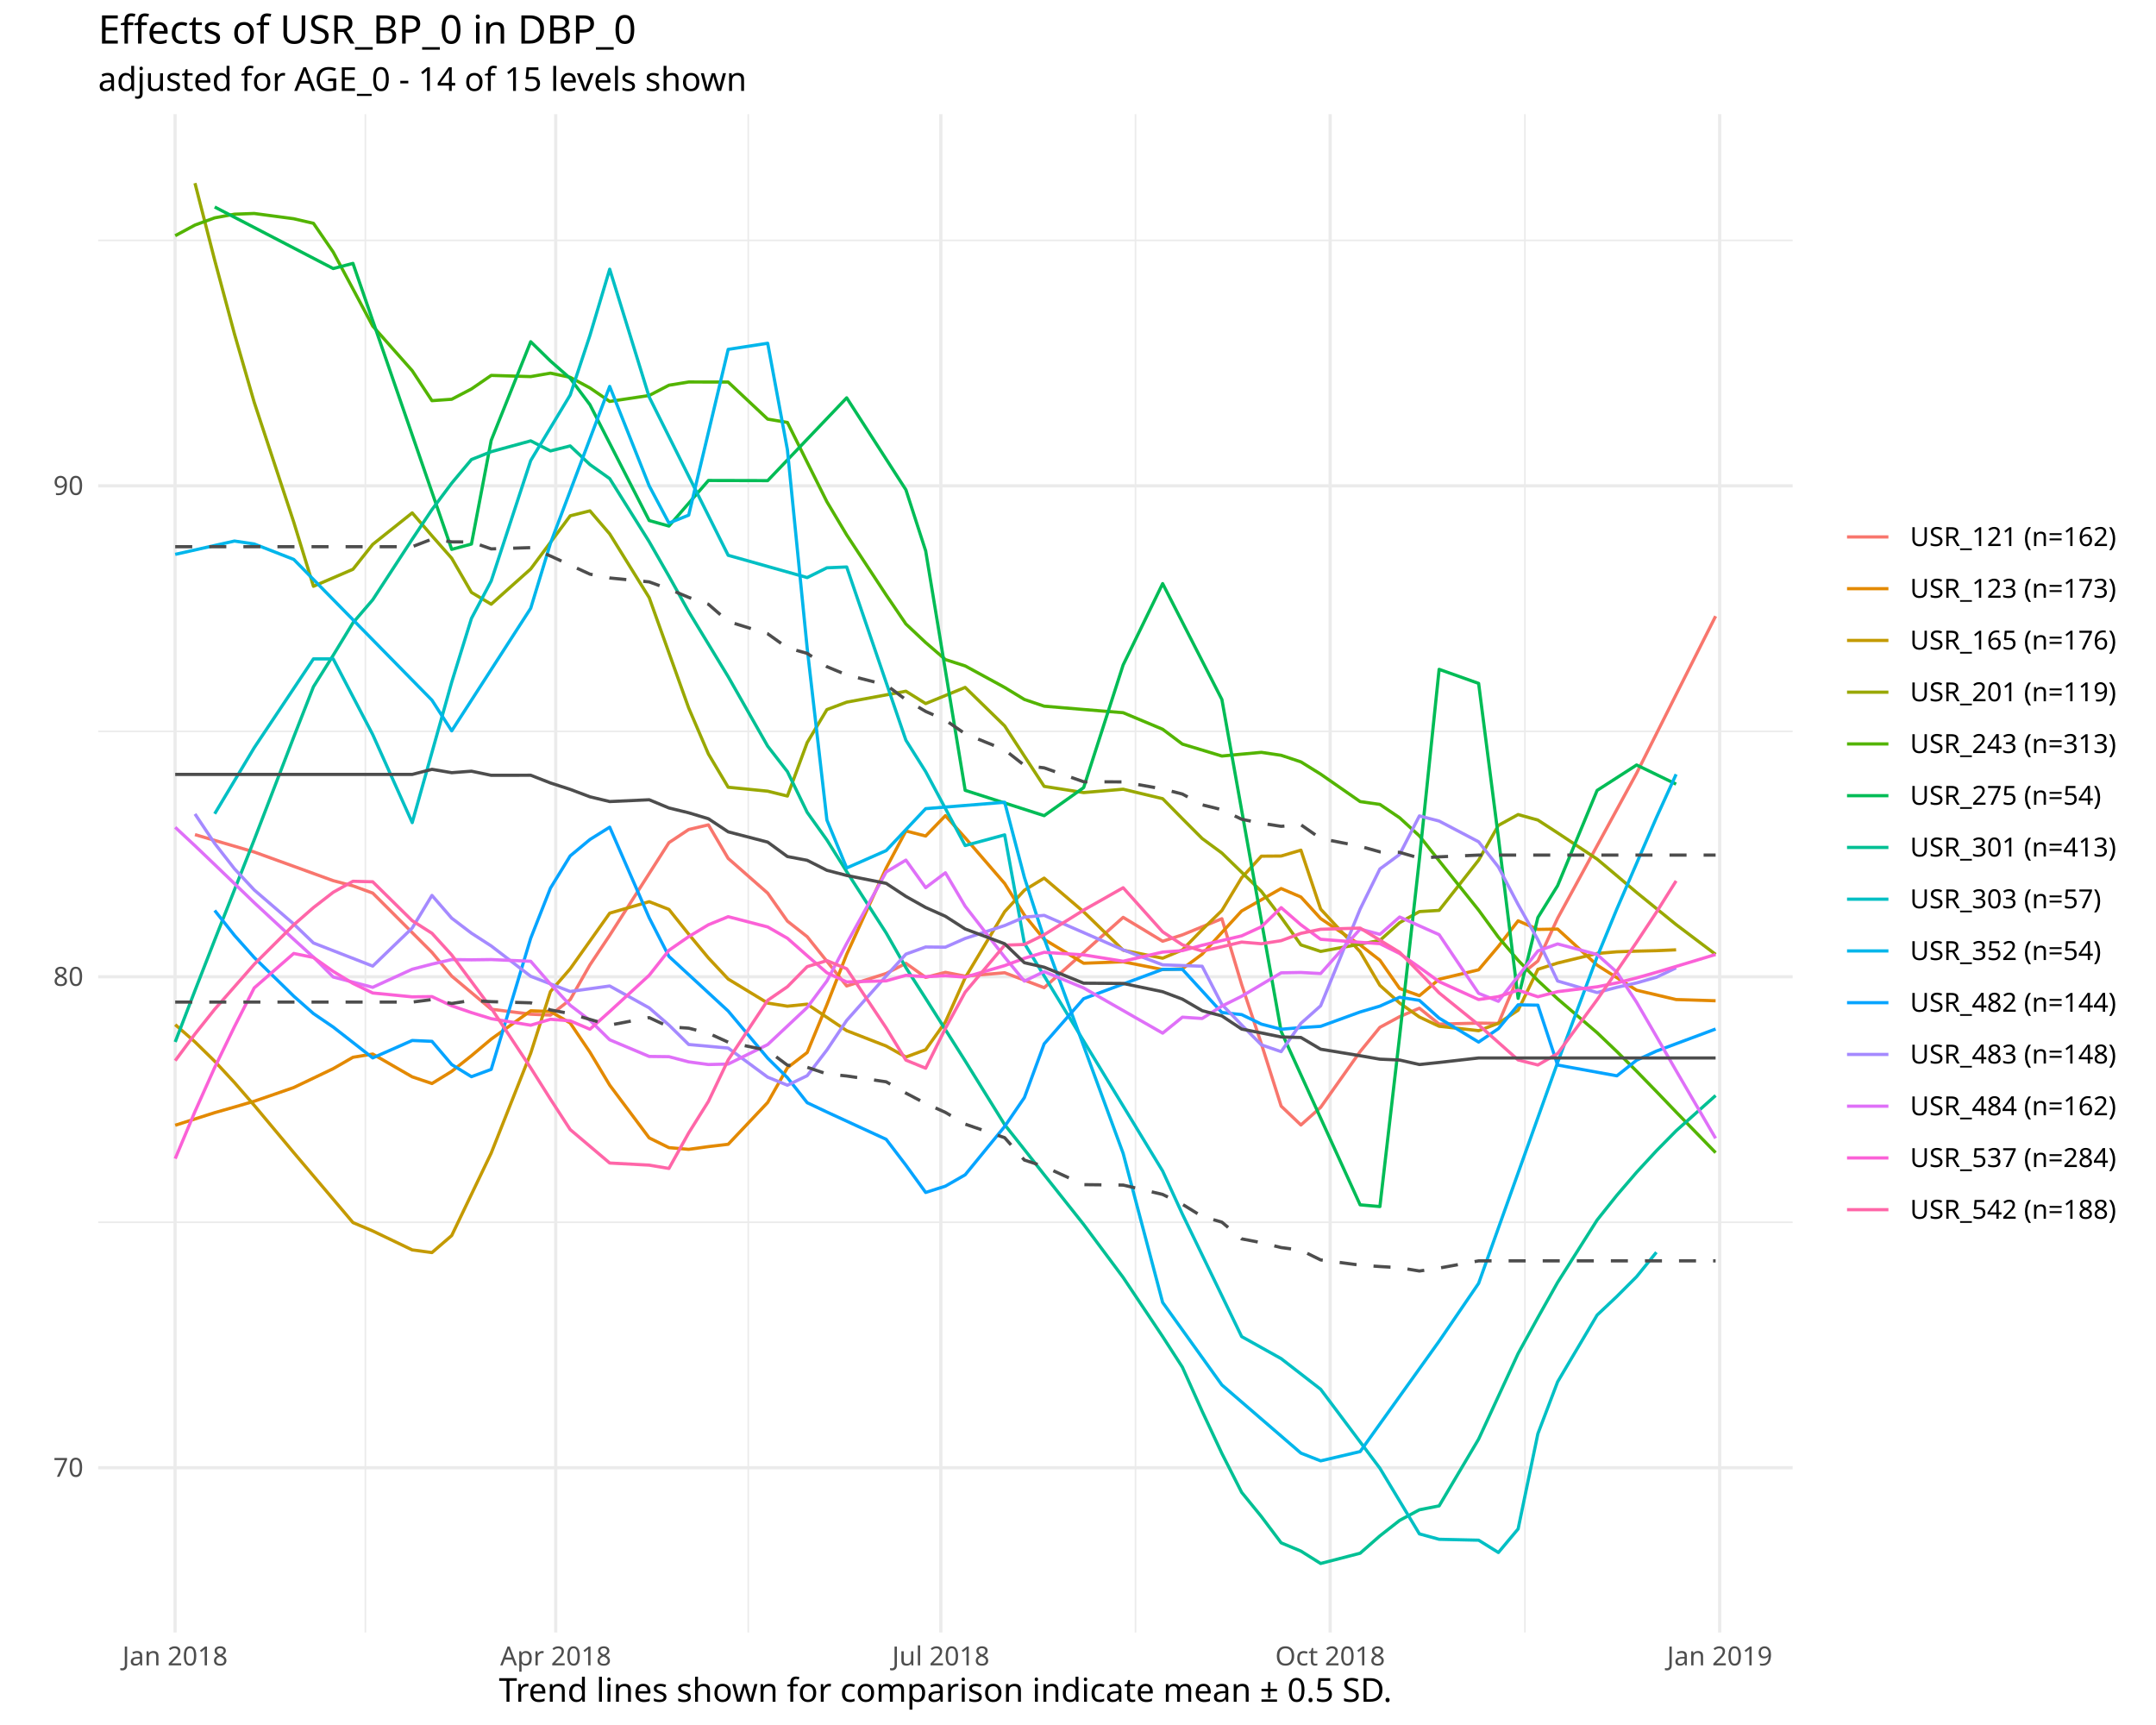
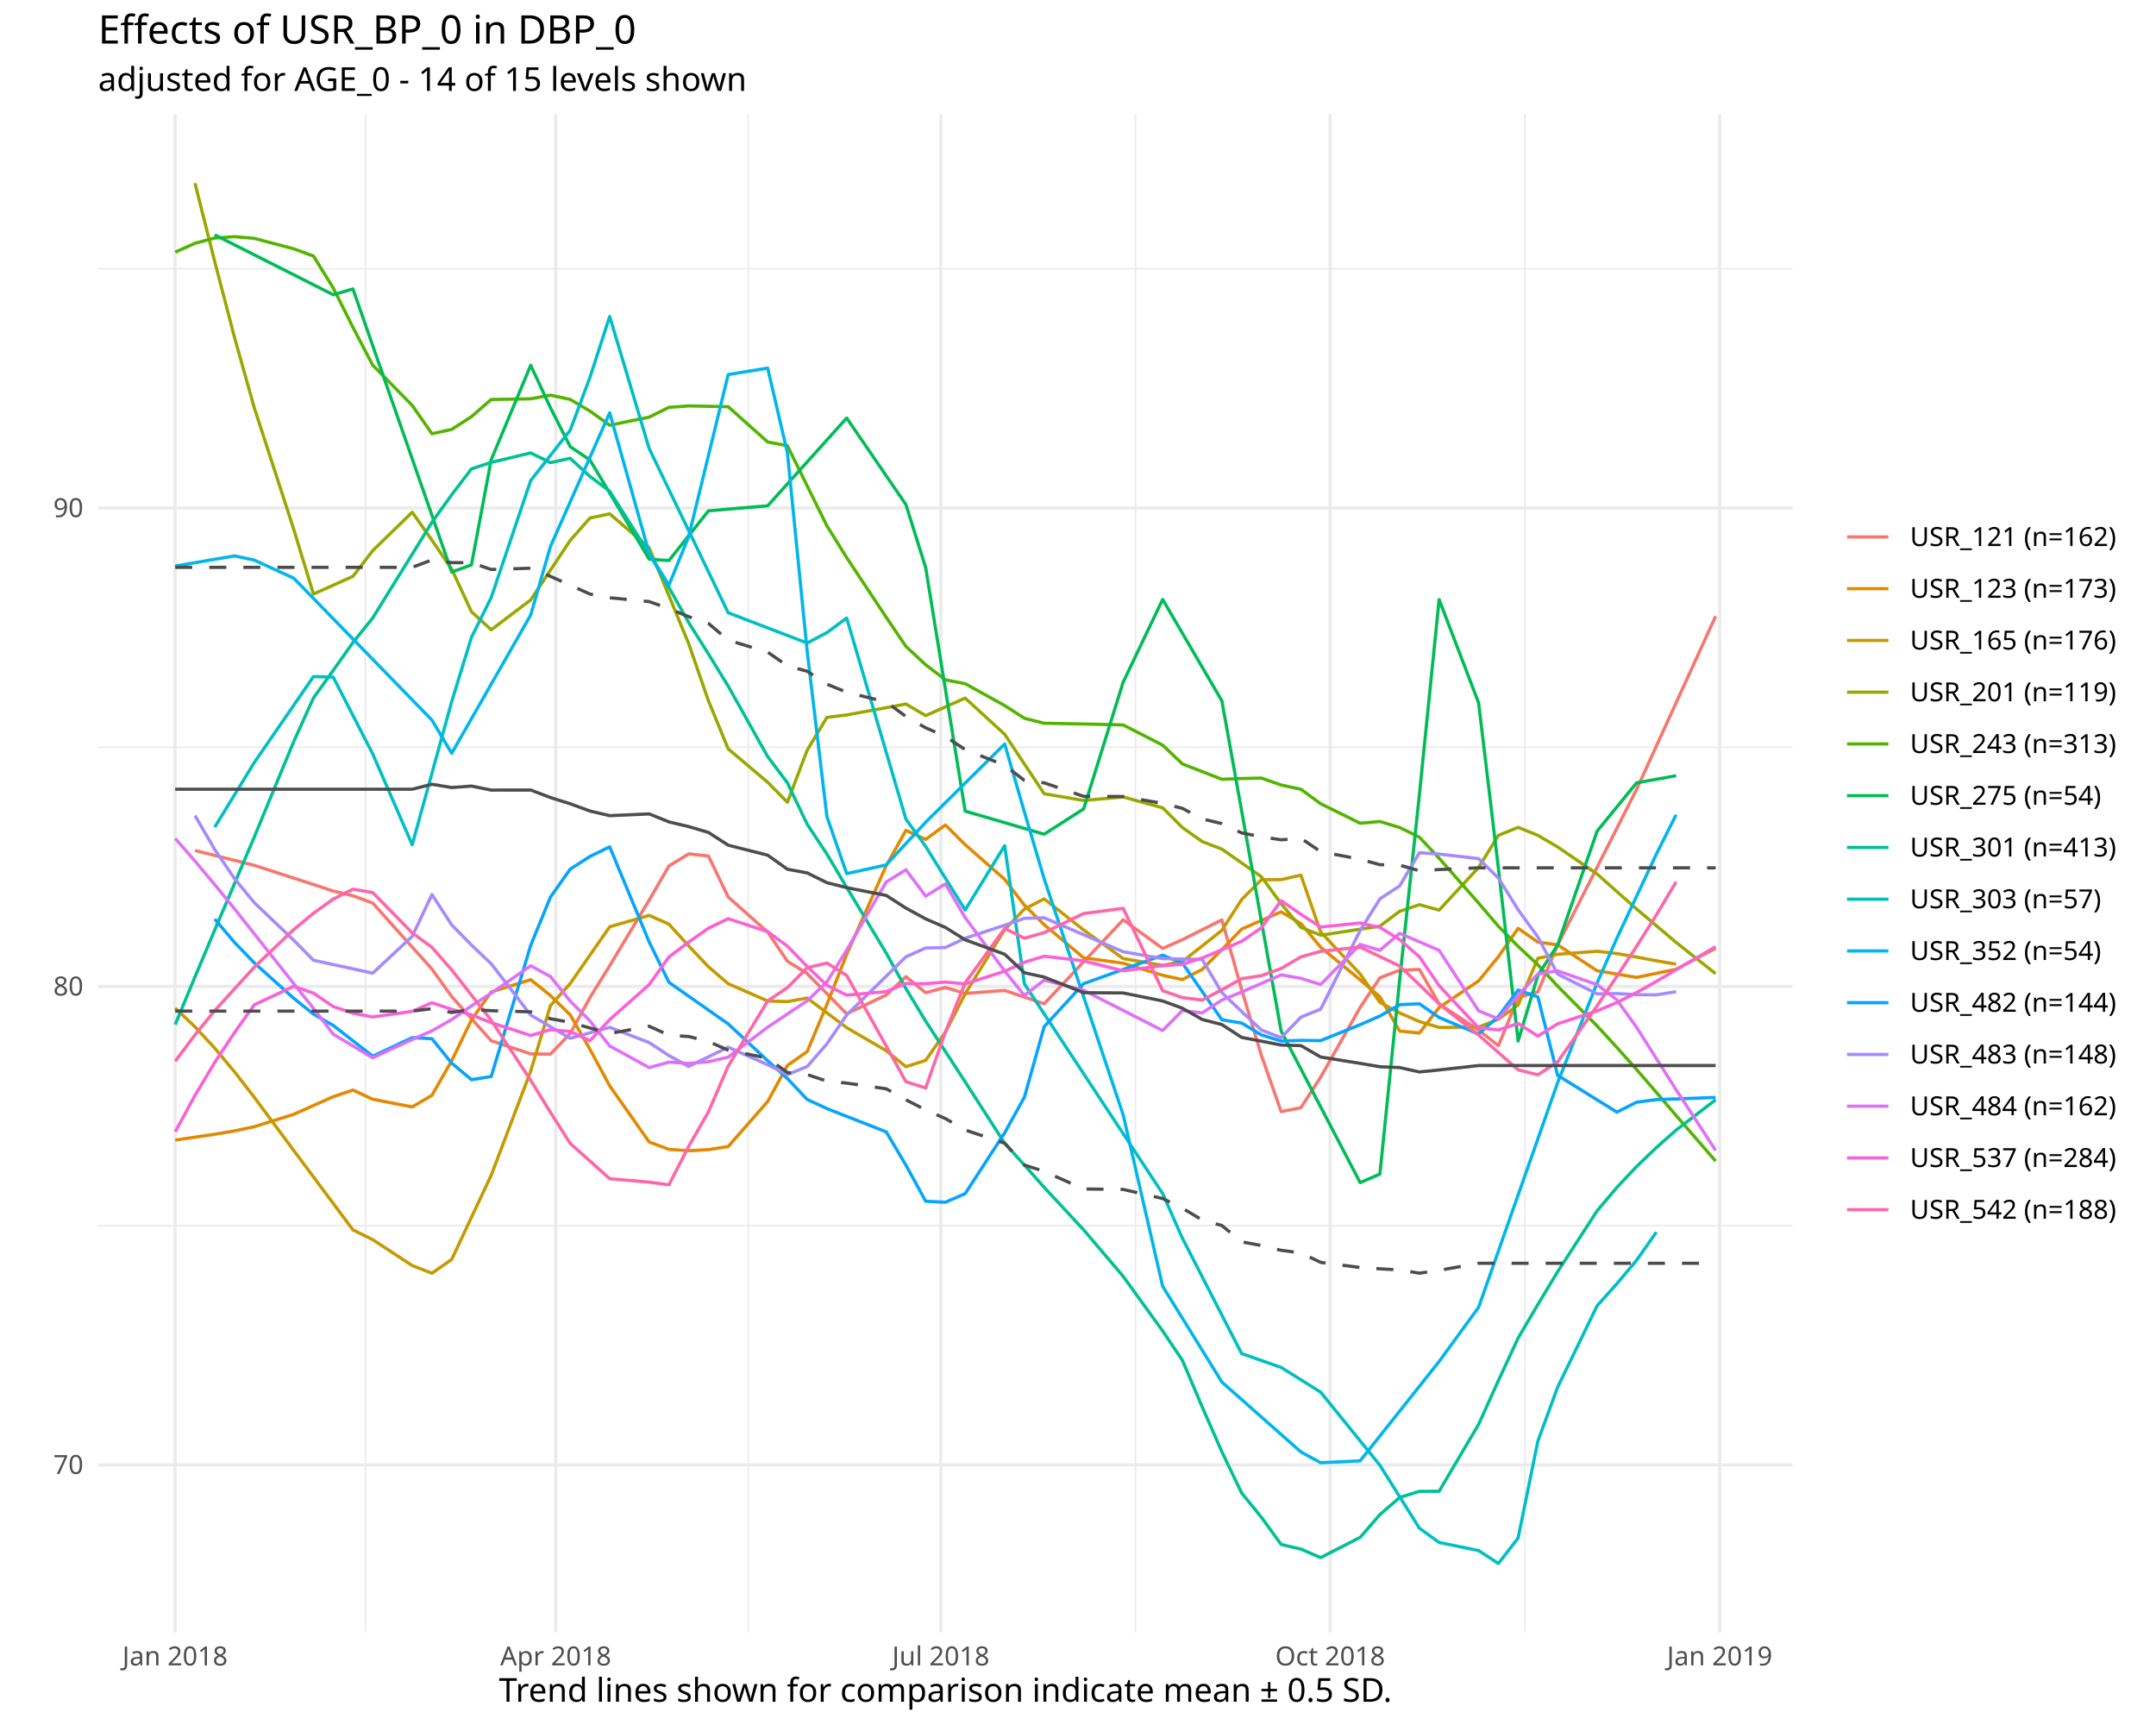
<svg xmlns="http://www.w3.org/2000/svg" class="svglite" data-engine-version="2.0" width="720.00pt" height="576.00pt" viewBox="0 0 720.00 576.00">
  <defs>
    <style type="text/css">
    .svglite line, .svglite polyline, .svglite polygon, .svglite path, .svglite rect, .svglite circle {
      fill: none;
      stroke: #000000;
      stroke-linecap: round;
      stroke-linejoin: round;
      stroke-miterlimit: 10.00;
    }
  </style>
  </defs>
  <rect width="100%" height="100%" style="stroke: none; fill: #FFFFFF;" />
  <defs>
    <clipPath id="cpMC4wMHw3MjAuMDB8MC4wMHw1NzYuMDA=">
      <rect x="0.00" y="0.00" width="720.00" height="576.00" />
    </clipPath>
  </defs>
  <g clip-path="url(#cpMC4wMHw3MjAuMDB8MC4wMHw1NzYuMDA=)">
    <rect x="0.00" y="0.00" width="720.00" height="576.00" style="stroke-width: 1.07; stroke: none; fill: #FFFFFF;" />
  </g>
  <defs>
    <clipPath id="cpMzIuNzl8NTk4LjY1fDM4LjEyfDU0NS4xMQ==">
      <rect x="32.79" y="38.12" width="565.86" height="507.00" />
    </clipPath>
  </defs>
  <g clip-path="url(#cpMzIuNzl8NTk4LjY1fDM4LjEyfDU0NS4xMQ==)">
-     <polyline points="32.79,408.13 598.65,408.13 " style="stroke-width: 0.53; stroke: #EBEBEB; stroke-linecap: butt;" />
-     <polyline points="32.79,244.20 598.65,244.20 " style="stroke-width: 0.53; stroke: #EBEBEB; stroke-linecap: butt;" />
-     <polyline points="32.79,80.27 598.65,80.27 " style="stroke-width: 0.53; stroke: #EBEBEB; stroke-linecap: butt;" />
+     <polyline points="32.79,409.26 598.65,409.26 " style="stroke-width: 0.53; stroke: #EBEBEB; stroke-linecap: butt;" />
+     <polyline points="32.79,249.51 598.65,249.51 " style="stroke-width: 0.53; stroke: #EBEBEB; stroke-linecap: butt;" />
+     <polyline points="32.79,89.75 598.65,89.75 " style="stroke-width: 0.53; stroke: #EBEBEB; stroke-linecap: butt;" />
    <polyline points="122.02,545.11 122.02,38.12 " style="stroke-width: 0.53; stroke: #EBEBEB; stroke-linecap: butt;" />
    <polyline points="249.89,545.11 249.89,38.12 " style="stroke-width: 0.53; stroke: #EBEBEB; stroke-linecap: butt;" />
    <polyline points="379.20,545.11 379.20,38.12 " style="stroke-width: 0.53; stroke: #EBEBEB; stroke-linecap: butt;" />
    <polyline points="509.25,545.11 509.25,38.12 " style="stroke-width: 0.53; stroke: #EBEBEB; stroke-linecap: butt;" />
-     <polyline points="32.79,490.09 598.65,490.09 " style="stroke-width: 1.07; stroke: #EBEBEB; stroke-linecap: butt;" />
-     <polyline points="32.79,326.16 598.65,326.16 " style="stroke-width: 1.07; stroke: #EBEBEB; stroke-linecap: butt;" />
-     <polyline points="32.79,162.23 598.65,162.23 " style="stroke-width: 1.07; stroke: #EBEBEB; stroke-linecap: butt;" />
+     <polyline points="32.79,489.14 598.65,489.14 " style="stroke-width: 1.07; stroke: #EBEBEB; stroke-linecap: butt;" />
+     <polyline points="32.79,329.38 598.65,329.38 " style="stroke-width: 1.07; stroke: #EBEBEB; stroke-linecap: butt;" />
+     <polyline points="32.79,169.63 598.65,169.63 " style="stroke-width: 1.07; stroke: #EBEBEB; stroke-linecap: butt;" />
    <polyline points="58.46,545.11 58.46,38.12 " style="stroke-width: 1.07; stroke: #EBEBEB; stroke-linecap: butt;" />
    <polyline points="185.59,545.11 185.59,38.12 " style="stroke-width: 1.07; stroke: #EBEBEB; stroke-linecap: butt;" />
    <polyline points="314.19,545.11 314.19,38.12 " style="stroke-width: 1.07; stroke: #EBEBEB; stroke-linecap: butt;" />
    <polyline points="444.21,545.11 444.21,38.12 " style="stroke-width: 1.07; stroke: #EBEBEB; stroke-linecap: butt;" />
    <polyline points="574.29,545.11 574.29,38.12 " style="stroke-width: 1.07; stroke: #EBEBEB; stroke-linecap: butt;" />
-     <polyline points="65.11,278.69 84.89,284.49 104.68,291.67 111.28,294.07 117.87,295.80 124.47,298.21 144.25,318.01 150.85,325.93 164.04,336.99 177.23,338.66 183.82,338.96 190.42,333.78 197.01,322.19 203.61,312.31 216.80,291.68 223.39,281.37 229.99,276.99 236.58,275.43 243.18,286.64 256.37,298.23 262.96,307.58 269.56,312.77 282.75,329.23 295.94,325.06 302.53,321.66 309.13,326.36 315.72,324.67 322.32,325.95 335.51,324.81 348.70,329.80 375.08,306.32 388.27,314.29 394.86,312.16 408.05,306.77 414.65,328.75 421.24,348.56 427.84,369.34 434.44,375.65 441.03,369.76 454.22,351.13 460.82,343.04 467.41,339.48 474.01,336.65 480.60,341.96 493.79,341.63 500.39,341.73 506.98,326.17 513.58,320.89 520.17,306.62 546.55,258.19 559.74,231.91 572.93,205.75 " style="stroke-width: 1.07; stroke: #F8766D; stroke-linecap: butt;" />
-     <polyline points="58.51,375.74 71.70,371.53 78.30,369.65 84.89,367.72 98.09,363.15 111.28,356.84 117.87,353.04 124.47,351.96 137.66,359.57 144.25,361.80 150.85,357.74 157.44,352.52 164.04,346.97 177.23,337.52 183.82,337.75 190.42,341.60 197.01,351.34 203.61,362.34 216.80,379.96 223.39,383.21 229.99,383.78 236.58,382.87 243.18,382.09 256.37,368.13 262.96,356.53 269.56,351.45 276.15,335.47 282.75,318.66 295.94,289.85 302.53,277.47 309.13,279.16 315.72,272.35 322.32,279.76 335.51,295.01 342.10,305.56 348.70,313.66 361.89,321.64 375.08,321.15 388.27,323.76 394.86,323.50 401.46,318.61 408.05,311.37 414.65,304.18 427.84,296.69 434.44,299.52 441.03,306.72 454.22,315.52 460.82,320.63 467.41,330.07 474.01,332.47 480.60,326.98 493.79,323.83 500.39,316.01 506.98,307.47 513.58,310.34 520.17,310.23 533.36,322.27 546.55,330.65 559.74,333.76 572.93,334.17 " style="stroke-width: 1.07; stroke: #E38900; stroke-linecap: butt;" />
-     <polyline points="58.51,342.14 65.11,347.91 71.70,354.36 78.30,361.48 84.89,369.08 98.09,384.87 117.87,408.23 124.47,411.03 137.66,417.36 144.25,418.25 150.85,412.56 164.04,385.02 177.23,351.69 183.82,331.10 190.42,323.49 203.61,304.92 216.80,301.08 223.39,303.66 229.99,311.93 236.58,319.87 243.18,326.92 256.37,334.94 262.96,335.98 269.56,335.30 282.75,344.15 295.94,349.28 302.53,352.96 309.13,350.51 315.72,341.24 322.32,326.50 335.51,304.42 342.10,297.25 348.70,293.22 361.89,304.47 375.08,317.28 388.27,319.96 394.86,317.19 401.46,310.43 408.05,304.04 414.65,293.09 421.24,285.89 427.84,285.84 434.44,283.88 441.03,303.55 454.22,317.80 460.82,329.02 467.41,334.92 474.01,339.59 480.60,342.68 493.79,344.16 500.39,341.69 506.98,337.32 513.58,323.67 520.17,321.57 533.36,318.37 539.96,317.82 546.55,317.60 553.15,317.44 559.74,317.16 " style="stroke-width: 1.07; stroke: #C49A00; stroke-linecap: butt;" />
-     <polyline points="65.11,61.16 71.70,86.90 78.30,111.51 84.89,134.32 98.09,174.32 104.68,195.77 117.87,190.09 124.47,181.78 137.66,171.26 144.25,178.92 150.85,186.41 157.44,197.81 164.04,201.75 177.23,189.98 190.42,172.24 197.01,170.58 203.61,178.28 216.80,199.56 229.99,236.42 236.58,251.77 243.18,262.87 256.37,264.18 262.96,265.81 269.56,247.95 276.15,236.94 282.75,234.46 302.53,230.81 309.13,234.93 322.32,229.53 335.51,242.39 348.70,262.58 361.89,264.65 375.08,263.53 388.27,266.69 394.86,273.38 401.46,279.99 408.05,284.84 421.24,297.64 427.84,306.30 434.44,315.51 441.03,317.69 460.82,314.02 467.41,308.09 474.01,304.39 480.60,303.99 493.79,287.21 500.39,275.61 506.98,271.99 513.58,273.83 520.17,278.11 533.36,286.87 539.96,292.42 546.55,298.00 559.74,308.73 572.93,318.68 " style="stroke-width: 1.07; stroke: #99A800; stroke-linecap: butt;" />
-     <polyline points="58.51,78.71 65.11,75.15 71.70,72.74 78.30,71.52 84.89,71.28 98.09,73.04 104.68,74.57 111.28,84.17 117.87,96.48 124.47,108.88 137.66,123.78 144.25,133.79 150.85,133.32 157.44,129.88 164.04,125.35 177.23,125.75 183.82,124.60 190.42,125.99 197.01,129.53 203.61,134.04 216.80,132.05 223.39,128.63 229.99,127.55 243.18,127.57 256.37,139.95 262.96,141.06 269.56,154.35 276.15,167.55 282.75,178.61 295.94,198.67 302.53,208.36 309.13,214.56 315.72,220.24 322.32,222.36 335.51,229.55 342.10,233.56 348.70,235.80 361.89,236.91 375.08,237.98 388.27,243.51 394.86,248.46 408.05,252.45 414.65,251.82 421.24,251.22 427.84,252.20 434.44,254.40 441.03,258.49 454.22,267.66 460.82,268.60 467.41,273.07 474.01,279.11 480.60,287.42 493.79,303.90 500.39,312.94 506.98,320.67 513.58,327.42 520.17,333.53 533.36,344.83 539.96,351.13 546.55,357.69 553.15,364.46 559.74,371.32 572.93,384.89 " style="stroke-width: 1.07; stroke: #53B400; stroke-linecap: butt;" />
-     <polyline points="71.70,69.12 111.28,89.67 117.87,87.95 150.85,183.44 157.44,181.66 164.04,147.04 177.23,114.10 183.82,120.55 190.42,126.34 197.01,135.14 216.80,173.81 223.39,175.66 236.58,160.44 256.37,160.49 282.75,132.84 302.53,163.55 309.13,183.95 322.32,263.90 348.70,272.36 361.89,262.99 375.08,222.03 388.27,194.87 408.05,233.57 427.84,344.39 454.22,402.31 460.82,402.88 467.41,345.99 474.01,286.89 480.60,223.50 493.79,228.19 500.39,279.66 506.98,333.36 513.58,306.37 520.17,295.74 533.36,263.93 546.55,255.44 559.74,261.83 " style="stroke-width: 1.07; stroke: #00BC56; stroke-linecap: butt;" />
-     <polyline points="58.51,347.92 65.11,330.76 71.70,313.87 78.30,297.13 84.89,280.42 98.09,246.12 104.68,229.31 111.28,218.80 117.87,207.97 124.47,200.28 137.66,180.06 144.25,170.17 150.85,161.33 157.44,153.44 164.04,150.83 177.23,147.21 183.82,150.57 190.42,148.90 197.01,155.12 203.61,159.82 216.80,180.88 223.39,192.40 229.99,204.23 236.58,215.08 243.18,225.95 256.37,249.15 262.96,257.65 269.56,271.25 276.15,280.48 282.75,291.05 295.94,311.52 302.53,323.10 309.13,333.40 322.32,354.25 335.51,375.54 342.10,383.86 348.70,392.25 361.89,408.86 375.08,426.56 388.27,446.30 394.86,456.51 401.46,471.23 408.05,485.32 414.65,498.31 421.24,506.40 427.84,515.17 434.44,517.93 441.03,522.07 454.22,518.64 460.82,512.85 467.41,507.68 474.01,504.14 480.60,502.83 493.79,480.54 500.39,466.24 506.98,451.96 513.58,439.95 520.17,428.21 533.36,407.39 539.96,399.11 546.55,391.43 553.15,384.28 559.74,377.59 572.93,365.81 " style="stroke-width: 1.07; stroke: #00C094; stroke-linecap: butt;" />
-     <polyline points="71.70,271.73 84.89,249.68 104.68,220.01 111.28,220.02 124.47,245.28 137.66,274.68 150.85,227.78 157.44,206.50 164.04,193.99 177.23,153.79 190.42,131.90 197.01,112.00 203.61,89.89 216.80,132.58 243.18,185.42 269.56,192.86 276.15,189.60 282.75,189.32 302.53,247.17 309.13,257.65 322.32,282.34 335.51,278.77 342.10,315.01 388.27,391.03 394.86,405.41 414.65,446.30 427.84,453.66 441.03,463.89 460.82,490.27 474.01,512.18 480.60,513.99 493.79,514.29 500.39,518.40 506.98,510.53 513.58,478.73 520.17,461.41 533.36,439.12 539.96,432.89 546.55,426.29 553.15,418.15 " style="stroke-width: 1.07; stroke: #00BFC4; stroke-linecap: butt;" />
-     <polyline points="58.51,185.11 78.30,180.66 84.89,181.64 98.09,186.79 144.25,233.80 150.85,244.04 177.23,203.11 183.82,181.42 203.61,129.03 216.80,162.23 223.39,174.66 229.99,172.01 243.18,116.66 256.37,114.62 262.96,150.18 269.56,216.45 276.15,273.84 282.75,289.83 295.94,284.02 309.13,270.02 335.51,267.89 342.10,293.01 348.70,313.40 375.08,385.13 388.27,434.91 408.05,462.45 434.44,485.21 441.03,487.80 454.22,484.70 480.60,447.84 493.79,428.52 520.17,354.78 533.36,319.52 539.96,303.50 553.15,273.03 559.74,258.55 " style="stroke-width: 1.07; stroke: #00B6EB; stroke-linecap: butt;" />
-     <polyline points="71.70,304.02 78.30,312.33 84.89,319.73 98.09,332.63 104.68,338.45 111.28,342.95 124.47,353.25 137.66,347.43 144.25,347.71 150.85,355.47 157.44,359.52 164.04,357.08 177.23,313.29 183.82,296.56 190.42,285.80 197.01,280.32 203.61,276.20 216.80,306.46 223.39,319.35 243.18,337.60 256.37,353.33 262.96,359.85 269.56,368.20 276.15,371.33 295.94,380.44 302.53,389.08 309.13,398.18 315.72,396.07 322.32,392.28 335.51,376.14 342.10,366.49 348.70,348.55 361.89,333.47 388.27,323.68 394.86,323.67 408.05,338.08 414.65,338.79 421.24,341.97 427.84,343.68 434.44,343.13 441.03,342.71 454.22,337.91 460.82,335.96 467.41,332.99 474.01,334.04 480.60,339.96 493.79,347.97 500.39,343.48 506.98,335.52 513.58,335.64 520.17,355.63 539.96,359.23 546.55,354.02 553.15,350.98 572.93,343.60 " style="stroke-width: 1.07; stroke: #06A4FF; stroke-linecap: butt;" />
-     <polyline points="65.11,271.79 71.70,281.64 78.30,290.10 84.89,297.16 98.09,308.53 104.68,314.87 124.47,322.59 137.66,309.88 144.25,298.99 150.85,306.59 157.44,311.60 164.04,315.86 177.23,325.99 190.42,331.07 203.61,329.23 216.80,336.54 223.39,342.27 229.99,348.77 243.18,349.96 256.37,359.68 262.96,362.37 269.56,359.19 276.15,350.60 282.75,340.73 295.94,325.90 302.53,318.60 309.13,316.21 315.72,316.27 322.32,313.36 335.51,309.05 342.10,306.25 348.70,305.65 375.08,317.18 388.27,322.17 401.46,322.64 408.05,335.40 414.65,342.25 421.24,348.89 427.84,351.15 434.44,341.72 441.03,335.85 454.22,303.55 460.82,290.15 467.41,285.31 474.01,272.44 480.60,274.16 493.79,281.08 500.39,289.49 506.98,302.04 513.58,313.78 520.17,327.57 533.36,331.42 539.96,329.68 546.55,328.21 553.15,326.33 559.74,323.17 " style="stroke-width: 1.07; stroke: #A58AFF; stroke-linecap: butt;" />
-     <polyline points="58.51,276.25 65.11,282.40 71.70,288.70 78.30,295.05 84.89,301.41 98.09,313.64 104.68,319.62 111.28,326.23 124.47,329.68 137.66,323.64 144.25,321.93 150.85,320.41 157.44,320.50 164.04,320.41 177.23,320.98 183.82,328.59 190.42,335.67 197.01,340.69 203.61,347.20 216.80,352.76 223.39,352.84 229.99,354.57 236.58,355.46 243.18,355.30 256.37,348.80 269.56,336.41 276.15,327.56 282.75,315.05 295.94,291.16 302.53,287.20 309.13,296.40 315.72,291.43 322.32,302.60 335.51,319.60 342.10,327.61 348.70,324.43 361.89,329.89 388.27,344.98 394.86,339.65 401.46,340.09 408.05,335.96 414.65,332.67 427.84,324.84 434.44,324.72 441.03,325.08 454.22,310.22 460.82,312.00 467.41,306.20 480.60,312.09 493.79,331.68 500.39,334.35 506.98,325.95 513.58,317.54 520.17,315.19 533.36,318.71 539.96,324.62 546.55,334.68 553.15,346.06 559.74,357.51 572.93,380.11 " style="stroke-width: 1.07; stroke: #DF70F8; stroke-linecap: butt;" />
-     <polyline points="58.51,386.89 65.11,371.15 71.70,356.44 78.30,342.81 84.89,329.89 98.09,318.37 104.68,319.71 111.28,324.36 117.87,328.37 124.47,331.57 137.66,332.86 144.25,332.78 150.85,335.86 157.44,338.12 164.04,340.16 177.23,342.33 183.82,340.35 190.42,340.87 197.01,343.67 203.61,337.76 216.80,325.66 223.39,317.32 229.99,312.76 236.58,308.79 243.18,306.09 256.37,309.52 262.96,313.29 269.56,319.12 276.15,324.82 282.75,327.88 295.94,327.52 302.53,325.67 309.13,326.14 315.72,325.79 322.32,326.28 335.51,322.43 342.10,319.99 348.70,318.00 361.89,318.84 375.08,320.97 388.27,317.91 394.86,317.43 401.46,315.63 408.05,314.06 414.65,312.50 421.24,309.47 427.84,303.07 434.44,308.80 441.03,313.64 454.22,314.65 460.82,315.10 467.41,318.38 474.01,323.00 480.60,327.78 493.79,333.75 500.39,332.80 506.98,330.63 513.58,332.83 520.17,331.12 533.36,329.51 539.96,328.20 546.55,326.54 553.15,324.67 559.74,322.70 572.93,318.72 " style="stroke-width: 1.07; stroke: #FB61D7; stroke-linecap: butt;" />
-     <polyline points="58.51,354.17 65.11,345.27 71.70,337.00 84.89,321.99 98.09,308.83 104.68,303.05 111.28,297.94 117.87,294.27 124.47,294.44 137.66,307.43 144.25,311.63 150.85,318.88 164.04,336.64 177.23,356.57 183.82,367.02 190.42,377.18 203.61,388.35 216.80,389.05 223.39,390.16 229.99,378.30 236.58,367.77 243.18,353.91 256.37,334.02 262.96,329.48 269.56,322.77 276.15,320.76 282.75,323.48 295.94,343.23 302.53,353.99 309.13,356.69 315.72,343.41 322.32,331.30 335.51,315.60 342.10,315.37 348.70,312.12 361.89,303.89 375.08,296.43 388.27,311.15 394.86,315.48 401.46,317.58 408.05,316.13 414.65,314.57 421.24,315.13 427.84,314.10 434.44,311.66 441.03,310.30 454.22,309.90 467.41,317.98 474.01,324.68 480.60,331.54 493.79,342.22 506.98,353.93 513.58,355.61 520.17,351.80 533.36,333.83 539.96,324.24 546.55,314.62 553.15,304.63 559.74,294.14 " style="stroke-width: 1.07; stroke: #FF66A8; stroke-linecap: butt;" />
-     <polyline points="58.51,334.61 65.11,334.61 71.70,334.61 78.30,334.61 84.89,334.61 98.09,334.61 104.68,334.61 111.28,334.61 117.87,334.61 124.47,334.61 137.66,334.61 144.25,333.77 150.85,335.08 157.44,334.05 164.04,334.47 177.23,334.86 183.82,337.23 190.42,338.46 197.01,340.40 203.61,342.30 216.80,339.80 223.39,342.87 229.99,343.32 236.58,345.01 243.18,348.00 256.37,350.76 262.96,355.68 269.56,356.37 276.15,358.61 282.75,359.28 295.94,361.23 302.53,365.00 309.13,368.48 315.72,371.44 322.32,375.36 335.51,379.89 342.10,387.36 348.70,389.52 361.89,395.57 375.08,395.71 388.27,398.84 394.86,402.12 401.46,406.20 408.05,408.09 414.65,413.67 421.24,414.94 427.84,416.58 434.44,417.46 441.03,420.70 454.22,422.45 460.82,422.91 467.41,423.30 474.01,424.41 480.60,423.43 493.79,421.02 500.39,421.02 506.98,421.02 513.58,421.02 520.17,421.02 533.36,421.02 539.96,421.02 546.55,421.02 553.15,421.02 559.74,421.02 572.93,421.02 " style="stroke-width: 1.07; stroke: #4D4D4D; stroke-dasharray: 5.69,5.69; stroke-linecap: butt;" />
-     <polyline points="58.51,258.59 65.11,258.59 71.70,258.59 78.30,258.59 84.89,258.59 98.09,258.59 104.68,258.59 111.28,258.59 117.87,258.59 124.47,258.59 137.66,258.59 144.25,256.89 150.85,258.01 157.44,257.51 164.04,258.88 177.23,258.86 183.82,261.44 190.42,263.58 197.01,266.06 203.61,267.65 216.80,267.05 223.39,269.79 229.99,271.40 236.58,273.39 243.18,277.76 256.37,281.19 262.96,286.01 269.56,287.27 276.15,290.61 282.75,292.32 295.94,294.97 302.53,299.32 309.13,303.02 315.72,305.96 322.32,310.20 335.51,315.14 342.10,321.47 348.70,322.96 361.89,328.30 375.08,328.39 388.27,331.15 394.86,333.63 401.46,337.47 408.05,339.23 414.65,343.62 421.24,344.91 427.84,346.25 434.44,346.43 441.03,350.34 454.22,352.52 460.82,353.67 467.41,353.96 474.01,355.46 480.60,354.77 493.79,353.27 500.39,353.27 506.98,353.27 513.58,353.27 520.17,353.27 533.36,353.27 539.96,353.27 546.55,353.27 553.15,353.27 559.74,353.27 572.93,353.27 " style="stroke-width: 1.07; stroke: #4D4D4D; stroke-linecap: butt;" />
-     <polyline points="58.51,182.56 65.11,182.56 71.70,182.56 78.30,182.56 84.89,182.56 98.09,182.56 104.68,182.56 111.28,182.56 117.87,182.56 124.47,182.56 137.66,182.56 144.25,180.01 150.85,180.93 157.44,180.97 164.04,183.28 177.23,182.86 183.82,185.65 190.42,188.69 197.01,191.72 203.61,192.99 216.80,194.30 223.39,196.70 229.99,199.47 236.58,201.77 243.18,207.52 256.37,211.62 262.96,216.34 269.56,218.16 276.15,222.61 282.75,225.36 295.94,228.71 302.53,233.65 309.13,237.55 315.72,240.47 322.32,245.03 335.51,250.39 342.10,255.57 348.70,256.40 361.89,261.04 375.08,261.08 388.27,263.45 394.86,265.14 401.46,268.74 408.05,270.37 414.65,273.56 421.24,274.89 427.84,275.92 434.44,275.40 441.03,279.99 454.22,282.59 460.82,284.44 467.41,284.61 474.01,286.52 480.60,286.11 493.79,285.52 500.39,285.52 506.98,285.52 513.58,285.52 520.17,285.52 533.36,285.52 539.96,285.52 546.55,285.52 553.15,285.52 559.74,285.52 572.93,285.52 " style="stroke-width: 1.07; stroke: #4D4D4D; stroke-dasharray: 5.69,5.69; stroke-linecap: butt;" />
+     <polyline points="65.11,283.99 84.89,288.94 104.68,295.35 111.28,297.53 117.87,299.10 124.47,301.55 144.25,323.59 150.85,332.78 164.04,347.51 177.23,351.91 183.82,351.99 190.42,345.10 197.01,333.11 203.61,322.47 216.80,300.53 223.39,289.15 229.99,285.13 236.58,285.83 243.18,299.52 256.37,311.23 262.96,320.97 269.56,325.09 282.75,338.52 295.94,332.26 302.53,326.12 309.13,331.48 315.72,329.72 322.32,331.74 335.51,330.71 348.70,335.18 375.08,307.14 388.27,316.70 394.86,313.77 408.05,307.16 414.65,330.43 421.24,352.41 427.84,371.18 434.44,369.88 441.03,359.66 454.22,336.39 460.82,326.50 467.41,323.98 474.01,323.70 480.60,335.20 493.79,343.96 500.39,349.16 506.98,333.11 513.58,331.17 520.17,315.58 546.55,263.56 559.74,234.66 572.93,205.78 " style="stroke-width: 1.07; stroke: #F8766D; stroke-linecap: butt;" />
+     <polyline points="58.51,380.68 71.70,378.74 78.30,377.63 84.89,376.23 98.09,372.08 111.28,366.20 117.87,363.98 124.47,367.04 137.66,369.62 144.25,365.73 150.85,354.18 157.44,340.56 164.04,331.22 177.23,327.13 183.82,332.43 190.42,338.87 197.01,350.37 203.61,362.59 216.80,381.32 223.39,383.79 229.99,384.25 236.58,383.88 243.18,382.84 256.37,367.81 262.96,355.76 269.56,351.13 276.15,335.40 282.75,318.67 295.94,289.08 302.53,277.27 309.13,280.29 315.72,275.47 322.32,282.05 335.51,293.62 342.10,302.26 348.70,308.76 361.89,319.83 375.08,321.64 388.27,325.66 394.86,327.09 401.46,323.71 408.05,317.09 414.65,310.24 427.84,304.47 434.44,308.39 441.03,316.28 454.22,327.18 460.82,332.84 467.41,344.29 474.01,344.94 480.60,336.42 493.79,327.54 500.39,319.45 506.98,309.99 513.58,314.59 520.17,315.50 533.36,324.14 546.55,326.37 559.74,323.64 572.93,316.63 " style="stroke-width: 1.07; stroke: #E38900; stroke-linecap: butt;" />
+     <polyline points="58.51,336.60 65.11,342.86 71.70,349.97 78.30,357.88 84.89,366.37 98.09,384.15 117.87,410.68 124.47,413.93 137.66,422.59 144.25,425.15 150.85,420.53 164.04,392.43 177.23,357.67 183.82,335.79 190.42,328.42 203.61,309.46 216.80,305.67 223.39,308.58 229.99,315.88 236.58,322.81 243.18,328.48 256.37,334.24 262.96,334.44 269.56,333.27 282.75,343.16 295.94,350.84 302.53,356.18 309.13,354.08 315.72,344.65 322.32,331.86 335.51,310.40 342.10,303.56 348.70,300.14 361.89,310.54 375.08,320.08 388.27,322.34 394.86,321.06 401.46,315.88 408.05,310.65 414.65,300.36 421.24,293.75 427.84,293.72 434.44,292.22 441.03,311.21 454.22,325.22 460.82,334.73 467.41,338.22 474.01,341.11 480.60,343.08 493.79,342.96 500.39,340.33 506.98,335.61 513.58,319.98 520.17,318.65 533.36,317.64 539.96,318.41 546.55,319.57 553.15,320.82 559.74,321.95 " style="stroke-width: 1.07; stroke: #C49A00; stroke-linecap: butt;" />
+     <polyline points="65.11,61.16 71.70,87.33 78.30,112.60 84.89,136.07 98.09,176.73 104.68,198.36 117.87,192.44 124.47,183.87 137.66,171.04 144.25,180.38 150.85,190.05 157.44,204.26 164.04,210.29 177.23,200.31 190.42,180.46 197.01,172.98 203.61,171.57 216.80,182.91 229.99,214.93 236.58,234.00 243.18,250.05 256.37,261.21 262.96,267.89 269.56,250.49 276.15,239.56 282.75,238.73 302.53,235.09 309.13,238.96 322.32,233.10 335.51,245.19 348.70,265.04 361.89,267.29 375.08,266.12 388.27,269.74 394.86,276.31 401.46,281.01 408.05,283.54 421.24,292.75 427.84,301.76 434.44,309.67 441.03,312.28 460.82,309.26 467.41,304.30 474.01,302.09 480.60,303.90 493.79,289.65 500.39,278.94 506.98,276.27 513.58,278.93 520.17,282.80 533.36,291.84 539.96,297.72 546.55,303.54 559.74,314.68 572.93,325.13 " style="stroke-width: 1.07; stroke: #99A800; stroke-linecap: butt;" />
+     <polyline points="58.51,84.20 65.11,81.23 71.70,79.49 78.30,79.02 84.89,79.59 98.09,83.08 104.68,85.49 111.28,96.15 117.87,109.32 124.47,121.94 137.66,135.36 144.25,144.83 150.85,143.39 157.44,139.13 164.04,133.39 177.23,133.17 183.82,131.95 190.42,133.38 197.01,137.25 203.61,141.99 216.80,139.28 223.39,136.02 229.99,135.54 243.18,135.80 256.37,147.58 262.96,148.84 269.56,162.23 276.15,175.59 282.75,186.19 295.94,206.11 302.53,215.84 309.13,221.97 315.72,227.01 322.32,228.29 335.51,235.60 342.10,239.84 348.70,241.51 361.89,241.75 375.08,242.06 388.27,248.82 394.86,255.08 408.05,260.21 414.65,259.96 421.24,259.81 427.84,262.13 434.44,263.55 441.03,268.37 454.22,274.89 460.82,274.31 467.41,276.31 474.01,279.55 480.60,286.58 493.79,301.56 500.39,309.30 506.98,316.01 513.58,322.15 520.17,329.28 533.36,342.58 539.96,349.76 546.55,357.14 553.15,364.76 559.74,372.49 572.93,387.70 " style="stroke-width: 1.07; stroke: #53B400; stroke-linecap: butt;" />
+     <polyline points="71.70,78.41 111.28,98.42 117.87,96.49 150.85,191.01 157.44,188.63 164.04,153.50 177.23,121.99 183.82,136.12 190.42,149.16 197.01,153.58 216.80,186.73 223.39,187.18 236.58,170.58 256.37,168.89 282.75,139.58 302.53,168.48 309.13,189.53 322.32,270.85 348.70,278.55 361.89,270.10 375.08,227.80 388.27,200.16 408.05,234.03 427.84,344.29 454.22,394.89 460.82,392.03 467.41,327.35 474.01,265.36 480.60,200.19 493.79,234.71 500.39,289.91 506.98,347.62 513.58,325.71 520.17,315.52 533.36,277.53 546.55,261.39 559.74,259.02 " style="stroke-width: 1.07; stroke: #00BC56; stroke-linecap: butt;" />
+     <polyline points="58.51,342.11 65.11,326.19 71.70,310.57 78.30,295.07 84.89,279.54 98.09,247.63 104.68,233.05 111.28,223.84 117.87,214.54 124.47,206.34 137.66,185.06 144.25,174.38 150.85,165.20 157.44,156.57 164.04,154.39 177.23,151.24 183.82,154.48 190.42,153.03 197.01,159.09 203.61,164.04 216.80,184.88 223.39,196.17 229.99,207.88 236.58,218.35 243.18,229.11 256.37,252.64 262.96,261.41 269.56,275.22 276.15,285.19 282.75,296.31 295.94,318.23 302.53,330.10 309.13,340.98 322.32,361.25 335.51,381.72 342.10,389.04 348.70,396.47 361.89,410.66 375.08,426.18 388.27,444.42 394.86,454.22 401.46,469.75 408.05,484.77 414.65,498.53 421.24,506.63 427.84,515.72 434.44,517.26 441.03,520.11 454.22,513.35 460.82,505.74 467.41,500.03 474.01,497.98 480.60,497.94 493.79,475.61 500.39,461.00 506.98,446.79 513.58,435.58 520.17,424.65 533.36,404.29 539.96,396.50 546.55,389.51 553.15,383.18 559.74,377.36 572.93,367.23 " style="stroke-width: 1.07; stroke: #00C094; stroke-linecap: butt;" />
+     <polyline points="71.70,276.21 84.89,254.67 104.68,225.92 111.28,226.09 124.47,251.73 137.66,282.08 150.85,234.27 157.44,212.83 164.04,199.52 177.23,160.46 190.42,143.66 197.01,126.04 203.61,105.67 216.80,149.78 243.18,204.61 269.56,214.72 276.15,211.24 282.75,206.37 302.53,273.49 309.13,282.65 322.32,303.86 335.51,282.36 342.10,328.54 388.27,398.55 394.86,413.45 414.65,451.98 427.84,456.60 441.03,464.86 460.82,489.27 474.01,510.29 480.60,515.05 493.79,517.76 500.39,522.07 506.98,513.56 513.58,481.18 520.17,463.22 533.36,436.01 539.96,428.64 546.55,420.81 553.15,411.42 " style="stroke-width: 1.07; stroke: #00BFC4; stroke-linecap: butt;" />
+     <polyline points="58.51,189.01 78.30,185.63 84.89,187.02 98.09,193.06 144.25,240.46 150.85,251.53 177.23,205.36 183.82,182.48 203.61,137.83 216.80,184.77 223.39,195.39 229.99,179.16 243.18,125.07 256.37,122.92 262.96,151.20 269.56,217.48 276.15,272.68 282.75,291.72 295.94,288.81 309.13,274.55 335.51,248.43 342.10,271.12 348.70,293.46 375.08,372.24 388.27,429.51 408.05,461.49 434.44,484.82 441.03,488.42 454.22,487.80 480.60,454.60 493.79,436.52 520.17,361.54 533.36,328.22 539.96,313.27 553.15,285.20 559.74,272.06 " style="stroke-width: 1.07; stroke: #00B6EB; stroke-linecap: butt;" />
+     <polyline points="71.70,306.88 78.30,314.66 84.89,321.50 98.09,333.34 104.68,338.62 111.28,342.40 124.47,352.68 137.66,346.49 144.25,346.84 150.85,355.02 157.44,360.51 164.04,359.47 177.23,315.67 183.82,299.55 190.42,290.22 197.01,285.98 203.61,282.77 216.80,314.55 223.39,328.02 243.18,341.89 256.37,354.20 262.96,360.16 269.56,367.12 276.15,370.18 295.94,377.94 302.53,389.05 309.13,401.11 315.72,401.45 322.32,398.57 335.51,378.26 342.10,366.36 348.70,342.82 361.89,328.45 388.27,318.96 394.86,321.59 408.05,340.51 414.65,341.61 421.24,345.57 427.84,347.63 434.44,347.40 441.03,347.47 454.22,342.16 460.82,339.27 467.41,335.47 474.01,335.18 480.60,339.76 493.79,345.28 500.39,339.41 506.98,330.59 513.58,332.89 520.17,359.07 539.96,371.35 546.55,368.03 553.15,367.19 572.93,366.45 " style="stroke-width: 1.07; stroke: #06A4FF; stroke-linecap: butt;" />
+     <polyline points="65.11,272.32 71.70,283.66 78.30,293.36 84.89,301.38 98.09,313.95 104.68,320.64 124.47,324.95 137.66,312.66 144.25,298.70 150.85,308.84 157.44,315.55 164.04,321.81 177.23,338.94 190.42,346.71 203.61,343.04 216.80,348.13 223.39,352.47 229.99,356.09 243.18,349.67 256.37,355.54 262.96,358.83 269.56,356.12 276.15,348.56 282.75,338.90 295.94,325.97 302.53,319.48 309.13,316.54 315.72,316.40 322.32,313.29 335.51,308.94 342.10,306.64 348.70,306.47 375.08,317.79 388.27,320.10 401.46,320.36 408.05,331.46 414.65,337.76 421.24,343.93 427.84,346.49 434.44,339.63 441.03,336.98 454.22,310.70 460.82,300.15 467.41,295.82 474.01,284.75 480.60,285.18 493.79,286.71 500.39,293.19 506.98,303.77 513.58,312.88 520.17,325.26 533.36,331.87 539.96,331.76 546.55,332.12 553.15,332.20 559.74,331.13 " style="stroke-width: 1.07; stroke: #A58AFF; stroke-linecap: butt;" />
+     <polyline points="58.51,279.97 65.11,287.52 71.70,295.37 78.30,303.46 84.89,311.78 98.09,328.44 104.68,336.69 111.28,345.32 124.47,353.23 137.66,347.09 144.25,344.22 150.85,340.44 157.44,335.88 164.04,331.66 177.23,322.48 183.82,326.08 190.42,334.28 197.01,340.89 203.61,349.26 216.80,356.49 223.39,354.66 229.99,355.11 236.58,354.54 243.18,352.99 256.37,342.99 269.56,334.18 276.15,327.89 282.75,317.24 295.94,294.51 302.53,290.42 309.13,299.23 315.72,295.15 322.32,306.42 335.51,324.22 342.10,332.42 348.70,327.26 361.89,330.68 388.27,344.11 394.86,337.41 401.46,338.24 408.05,333.90 414.65,331.26 427.84,325.51 434.44,326.68 441.03,328.73 454.22,315.35 460.82,317.32 467.41,311.65 480.60,317.33 493.79,337.53 500.39,340.22 506.98,332.36 513.58,325.23 520.17,324.20 533.36,328.77 539.96,333.87 546.55,343.06 553.15,353.48 559.74,363.88 572.93,384.11 " style="stroke-width: 1.07; stroke: #DF70F8; stroke-linecap: butt;" />
+     <polyline points="58.51,377.93 65.11,365.78 71.70,354.75 78.30,344.81 84.89,335.54 98.09,329.32 104.68,331.62 111.28,336.10 117.87,338.33 124.47,339.57 137.66,337.71 144.25,334.82 150.85,337.03 157.44,338.89 164.04,341.48 177.23,345.76 183.82,343.82 190.42,344.42 197.01,347.51 203.61,340.46 216.80,328.78 223.39,319.54 229.99,314.56 236.58,309.95 243.18,306.75 256.37,311.10 262.96,315.92 269.56,322.73 276.15,329.01 282.75,332.29 295.94,331.11 302.53,328.39 309.13,328.47 315.72,327.93 322.32,328.52 335.51,324.32 342.10,321.32 348.70,319.29 361.89,320.86 375.08,324.17 388.27,322.45 394.86,322.00 401.46,319.89 408.05,317.13 414.65,314.32 421.24,309.82 427.84,300.73 434.44,305.32 441.03,309.54 454.22,308.21 460.82,309.69 467.41,313.74 474.01,319.49 480.60,329.13 493.79,343.22 500.39,343.91 506.98,341.75 513.58,345.95 520.17,341.87 533.36,337.54 539.96,334.76 546.55,331.42 553.15,327.71 559.74,323.83 572.93,316.09 " style="stroke-width: 1.07; stroke: #FB61D7; stroke-linecap: butt;" />
+     <polyline points="58.51,354.35 65.11,345.57 71.70,337.47 84.89,322.96 98.09,310.39 104.68,304.95 111.28,300.20 117.87,296.91 124.47,298.04 137.66,311.49 144.25,316.33 150.85,323.86 164.04,340.71 177.23,360.74 183.82,371.42 190.42,381.80 203.61,393.59 216.80,394.73 223.39,395.62 229.99,382.76 236.58,371.26 243.18,355.99 256.37,334.23 262.96,329.79 269.56,323.12 276.15,321.57 282.75,325.72 295.94,349.23 302.53,361.20 309.13,363.27 315.72,344.60 322.32,328.20 335.51,310.03 342.10,313.27 348.70,311.42 361.89,305.04 375.08,303.31 388.27,330.80 394.86,333.12 401.46,333.94 408.05,330.49 414.65,326.81 421.24,325.78 427.84,323.40 434.44,319.51 441.03,317.65 454.22,316.24 467.41,322.59 474.01,328.81 480.60,335.24 493.79,345.64 506.98,357.23 513.58,358.90 520.17,354.58 533.36,335.85 539.96,325.99 546.55,315.99 553.15,305.50 559.74,294.47 " style="stroke-width: 1.07; stroke: #FF66A8; stroke-linecap: butt;" />
+     <polyline points="58.51,337.62 65.11,337.62 71.70,337.62 78.30,337.62 84.89,337.62 98.09,337.62 104.68,337.62 111.28,337.62 117.87,337.62 124.47,337.62 137.66,337.62 144.25,336.80 150.85,338.08 157.44,337.07 164.04,337.49 177.23,337.87 183.82,340.17 190.42,341.37 197.01,343.26 203.61,345.12 216.80,342.67 223.39,345.67 229.99,346.11 236.58,347.76 243.18,350.67 256.37,353.36 262.96,358.15 269.56,358.82 276.15,361.01 282.75,361.66 295.94,363.56 302.53,367.23 309.13,370.63 315.72,373.51 322.32,377.33 335.51,381.74 342.10,389.03 348.70,391.13 361.89,397.02 375.08,397.16 388.27,400.21 394.86,403.41 401.46,407.39 408.05,409.22 414.65,414.67 421.24,415.90 427.84,417.50 434.44,418.36 441.03,421.52 454.22,423.23 460.82,423.67 467.41,424.05 474.01,425.13 480.60,424.18 493.79,421.83 500.39,421.83 506.98,421.83 513.58,421.83 520.17,421.83 533.36,421.83 539.96,421.83 546.55,421.83 553.15,421.83 559.74,421.83 572.93,421.83 " style="stroke-width: 1.07; stroke: #4D4D4D; stroke-dasharray: 5.69,5.69; stroke-linecap: butt;" />
+     <polyline points="58.51,263.53 65.11,263.53 71.70,263.53 78.30,263.53 84.89,263.53 98.09,263.53 104.68,263.53 111.28,263.53 117.87,263.53 124.47,263.53 137.66,263.53 144.25,261.88 150.85,262.97 157.44,262.48 164.04,263.82 177.23,263.80 183.82,266.31 190.42,268.39 197.01,270.81 203.61,272.36 216.80,271.78 223.39,274.44 229.99,276.01 236.58,277.96 243.18,282.22 256.37,285.56 262.96,290.25 269.56,291.48 276.15,294.74 282.75,296.40 295.94,298.99 302.53,303.23 309.13,306.83 315.72,309.69 322.32,313.82 335.51,318.64 342.10,324.81 348.70,326.26 361.89,331.47 375.08,331.56 388.27,334.24 394.86,336.66 401.46,340.41 408.05,342.12 414.65,346.40 421.24,347.66 427.84,348.96 434.44,349.14 441.03,352.95 454.22,355.07 460.82,356.20 467.41,356.47 474.01,357.94 480.60,357.27 493.79,355.80 500.39,355.80 506.98,355.80 513.58,355.80 520.17,355.80 533.36,355.80 539.96,355.80 546.55,355.80 553.15,355.80 559.74,355.80 572.93,355.80 " style="stroke-width: 1.07; stroke: #4D4D4D; stroke-linecap: butt;" />
+     <polyline points="58.51,189.44 65.11,189.44 71.70,189.44 78.30,189.44 84.89,189.44 98.09,189.44 104.68,189.44 111.28,189.44 117.87,189.44 124.47,189.44 137.66,189.44 144.25,186.96 150.85,187.86 157.44,187.89 164.04,190.15 177.23,189.73 183.82,192.45 190.42,195.41 197.01,198.36 203.61,199.60 216.80,200.88 223.39,203.22 229.99,205.92 236.58,208.16 243.18,213.76 256.37,217.76 262.96,222.36 269.56,224.14 276.15,228.47 282.75,231.15 295.94,234.41 302.53,239.23 309.13,243.03 315.72,245.88 322.32,250.32 335.51,255.54 342.10,260.59 348.70,261.40 361.89,265.92 375.08,265.96 388.27,268.27 394.86,269.92 401.46,273.43 408.05,275.02 414.65,278.12 421.24,279.42 427.84,280.42 434.44,279.92 441.03,284.38 454.22,286.92 460.82,288.73 467.41,288.89 474.01,290.75 480.60,290.35 493.79,289.78 500.39,289.78 506.98,289.78 513.58,289.78 520.17,289.78 533.36,289.78 539.96,289.78 546.55,289.78 553.15,289.78 559.74,289.78 572.93,289.78 " style="stroke-width: 1.07; stroke: #4D4D4D; stroke-dasharray: 5.69,5.69; stroke-linecap: butt;" />
  </g>
  <g clip-path="url(#cpMC4wMHw3MjAuMDB8MC4wMHw1NzYuMDA=)">
-     <text x="27.86" y="493.12" text-anchor="end" style="font-size: 8.80px; fill: #4D4D4D; font-family: sans;" textLength="9.79px" lengthAdjust="spacingAndGlyphs">70</text>
-     <text x="27.86" y="329.19" text-anchor="end" style="font-size: 8.80px; fill: #4D4D4D; font-family: sans;" textLength="9.79px" lengthAdjust="spacingAndGlyphs">80</text>
-     <text x="27.86" y="165.26" text-anchor="end" style="font-size: 8.80px; fill: #4D4D4D; font-family: sans;" textLength="9.79px" lengthAdjust="spacingAndGlyphs">90</text>
+     <text x="27.86" y="492.17" text-anchor="end" style="font-size: 8.80px; fill: #4D4D4D; font-family: sans;" textLength="9.79px" lengthAdjust="spacingAndGlyphs">70</text>
+     <text x="27.86" y="332.41" text-anchor="end" style="font-size: 8.80px; fill: #4D4D4D; font-family: sans;" textLength="9.79px" lengthAdjust="spacingAndGlyphs">80</text>
+     <text x="27.86" y="172.66" text-anchor="end" style="font-size: 8.80px; fill: #4D4D4D; font-family: sans;" textLength="9.79px" lengthAdjust="spacingAndGlyphs">90</text>
    <text x="58.46" y="556.10" text-anchor="middle" style="font-size: 8.80px; fill: #4D4D4D; font-family: sans;" textLength="36.22px" lengthAdjust="spacingAndGlyphs">Jan 2018</text>
    <text x="185.59" y="556.10" text-anchor="middle" style="font-size: 8.80px; fill: #4D4D4D; font-family: sans;" textLength="35.72px" lengthAdjust="spacingAndGlyphs">Apr 2018</text>
    <text x="314.19" y="556.10" text-anchor="middle" style="font-size: 8.80px; fill: #4D4D4D; font-family: sans;" textLength="33.27px" lengthAdjust="spacingAndGlyphs">Jul 2018</text>
    <text x="444.21" y="556.10" text-anchor="middle" style="font-size: 8.80px; fill: #4D4D4D; font-family: sans;" textLength="35.72px" lengthAdjust="spacingAndGlyphs">Oct 2018</text>
    <text x="574.29" y="556.10" text-anchor="middle" style="font-size: 8.80px; fill: #4D4D4D; font-family: sans;" textLength="36.22px" lengthAdjust="spacingAndGlyphs">Jan 2019</text>
    <text x="315.72" y="568.24" text-anchor="middle" style="font-size: 11.00px; font-family: sans;" textLength="285.49px" lengthAdjust="spacingAndGlyphs">Trend lines shown for comparison indicate mean ± 0.5 SD.</text>
    <line x1="616.82" y1="179.29" x2="630.64" y2="179.29" style="stroke-width: 1.07; stroke: #F8766D; stroke-linecap: butt;" />
    <line x1="616.82" y1="196.57" x2="630.64" y2="196.57" style="stroke-width: 1.07; stroke: #E38900; stroke-linecap: butt;" />
    <line x1="616.82" y1="213.85" x2="630.64" y2="213.85" style="stroke-width: 1.07; stroke: #C49A00; stroke-linecap: butt;" />
    <line x1="616.82" y1="231.13" x2="630.64" y2="231.13" style="stroke-width: 1.07; stroke: #99A800; stroke-linecap: butt;" />
    <line x1="616.82" y1="248.41" x2="630.64" y2="248.41" style="stroke-width: 1.07; stroke: #53B400; stroke-linecap: butt;" />
    <line x1="616.82" y1="265.69" x2="630.64" y2="265.69" style="stroke-width: 1.07; stroke: #00BC56; stroke-linecap: butt;" />
    <line x1="616.82" y1="282.97" x2="630.64" y2="282.97" style="stroke-width: 1.07; stroke: #00C094; stroke-linecap: butt;" />
    <line x1="616.82" y1="300.25" x2="630.64" y2="300.25" style="stroke-width: 1.07; stroke: #00BFC4; stroke-linecap: butt;" />
    <line x1="616.82" y1="317.53" x2="630.64" y2="317.53" style="stroke-width: 1.07; stroke: #00B6EB; stroke-linecap: butt;" />
    <line x1="616.82" y1="334.81" x2="630.64" y2="334.81" style="stroke-width: 1.07; stroke: #06A4FF; stroke-linecap: butt;" />
    <line x1="616.82" y1="352.09" x2="630.64" y2="352.09" style="stroke-width: 1.07; stroke: #A58AFF; stroke-linecap: butt;" />
    <line x1="616.82" y1="369.37" x2="630.64" y2="369.37" style="stroke-width: 1.07; stroke: #DF70F8; stroke-linecap: butt;" />
    <line x1="616.82" y1="386.65" x2="630.64" y2="386.65" style="stroke-width: 1.07; stroke: #FB61D7; stroke-linecap: butt;" />
    <line x1="616.82" y1="403.93" x2="630.64" y2="403.93" style="stroke-width: 1.07; stroke: #FF66A8; stroke-linecap: butt;" />
    <text x="637.85" y="182.32" style="font-size: 8.80px; font-family: sans;" textLength="71.19px" lengthAdjust="spacingAndGlyphs">USR_121 (n=162)</text>
    <text x="637.85" y="199.60" style="font-size: 8.80px; font-family: sans;" textLength="71.19px" lengthAdjust="spacingAndGlyphs">USR_123 (n=173)</text>
    <text x="637.85" y="216.88" style="font-size: 8.80px; font-family: sans;" textLength="71.19px" lengthAdjust="spacingAndGlyphs">USR_165 (n=176)</text>
    <text x="637.85" y="234.16" style="font-size: 8.80px; font-family: sans;" textLength="71.19px" lengthAdjust="spacingAndGlyphs">USR_201 (n=119)</text>
    <text x="637.85" y="251.44" style="font-size: 8.80px; font-family: sans;" textLength="71.19px" lengthAdjust="spacingAndGlyphs">USR_243 (n=313)</text>
    <text x="637.85" y="268.72" style="font-size: 8.80px; font-family: sans;" textLength="66.30px" lengthAdjust="spacingAndGlyphs">USR_275 (n=54)</text>
    <text x="637.85" y="286.00" style="font-size: 8.80px; font-family: sans;" textLength="71.19px" lengthAdjust="spacingAndGlyphs">USR_301 (n=413)</text>
    <text x="637.85" y="303.28" style="font-size: 8.80px; font-family: sans;" textLength="66.30px" lengthAdjust="spacingAndGlyphs">USR_303 (n=57)</text>
    <text x="637.85" y="320.56" style="font-size: 8.80px; font-family: sans;" textLength="66.30px" lengthAdjust="spacingAndGlyphs">USR_352 (n=54)</text>
    <text x="637.85" y="337.84" style="font-size: 8.80px; font-family: sans;" textLength="71.19px" lengthAdjust="spacingAndGlyphs">USR_482 (n=144)</text>
    <text x="637.85" y="355.12" style="font-size: 8.80px; font-family: sans;" textLength="71.19px" lengthAdjust="spacingAndGlyphs">USR_483 (n=148)</text>
    <text x="637.85" y="372.40" style="font-size: 8.80px; font-family: sans;" textLength="71.19px" lengthAdjust="spacingAndGlyphs">USR_484 (n=162)</text>
    <text x="637.85" y="389.68" style="font-size: 8.80px; font-family: sans;" textLength="71.19px" lengthAdjust="spacingAndGlyphs">USR_537 (n=284)</text>
    <text x="637.85" y="406.96" style="font-size: 8.80px; font-family: sans;" textLength="71.19px" lengthAdjust="spacingAndGlyphs">USR_542 (n=188)</text>
    <text x="32.79" y="30.35" style="font-size: 11.00px; font-family: sans;" textLength="211.60px" lengthAdjust="spacingAndGlyphs">adjusted for AGE_0 - 14 of 15 levels shown</text>
    <text x="32.79" y="14.56" style="font-size: 13.20px; font-family: sans;" textLength="185.66px" lengthAdjust="spacingAndGlyphs">Effects of USR_BP_0 in DBP_0</text>
  </g>
</svg>
